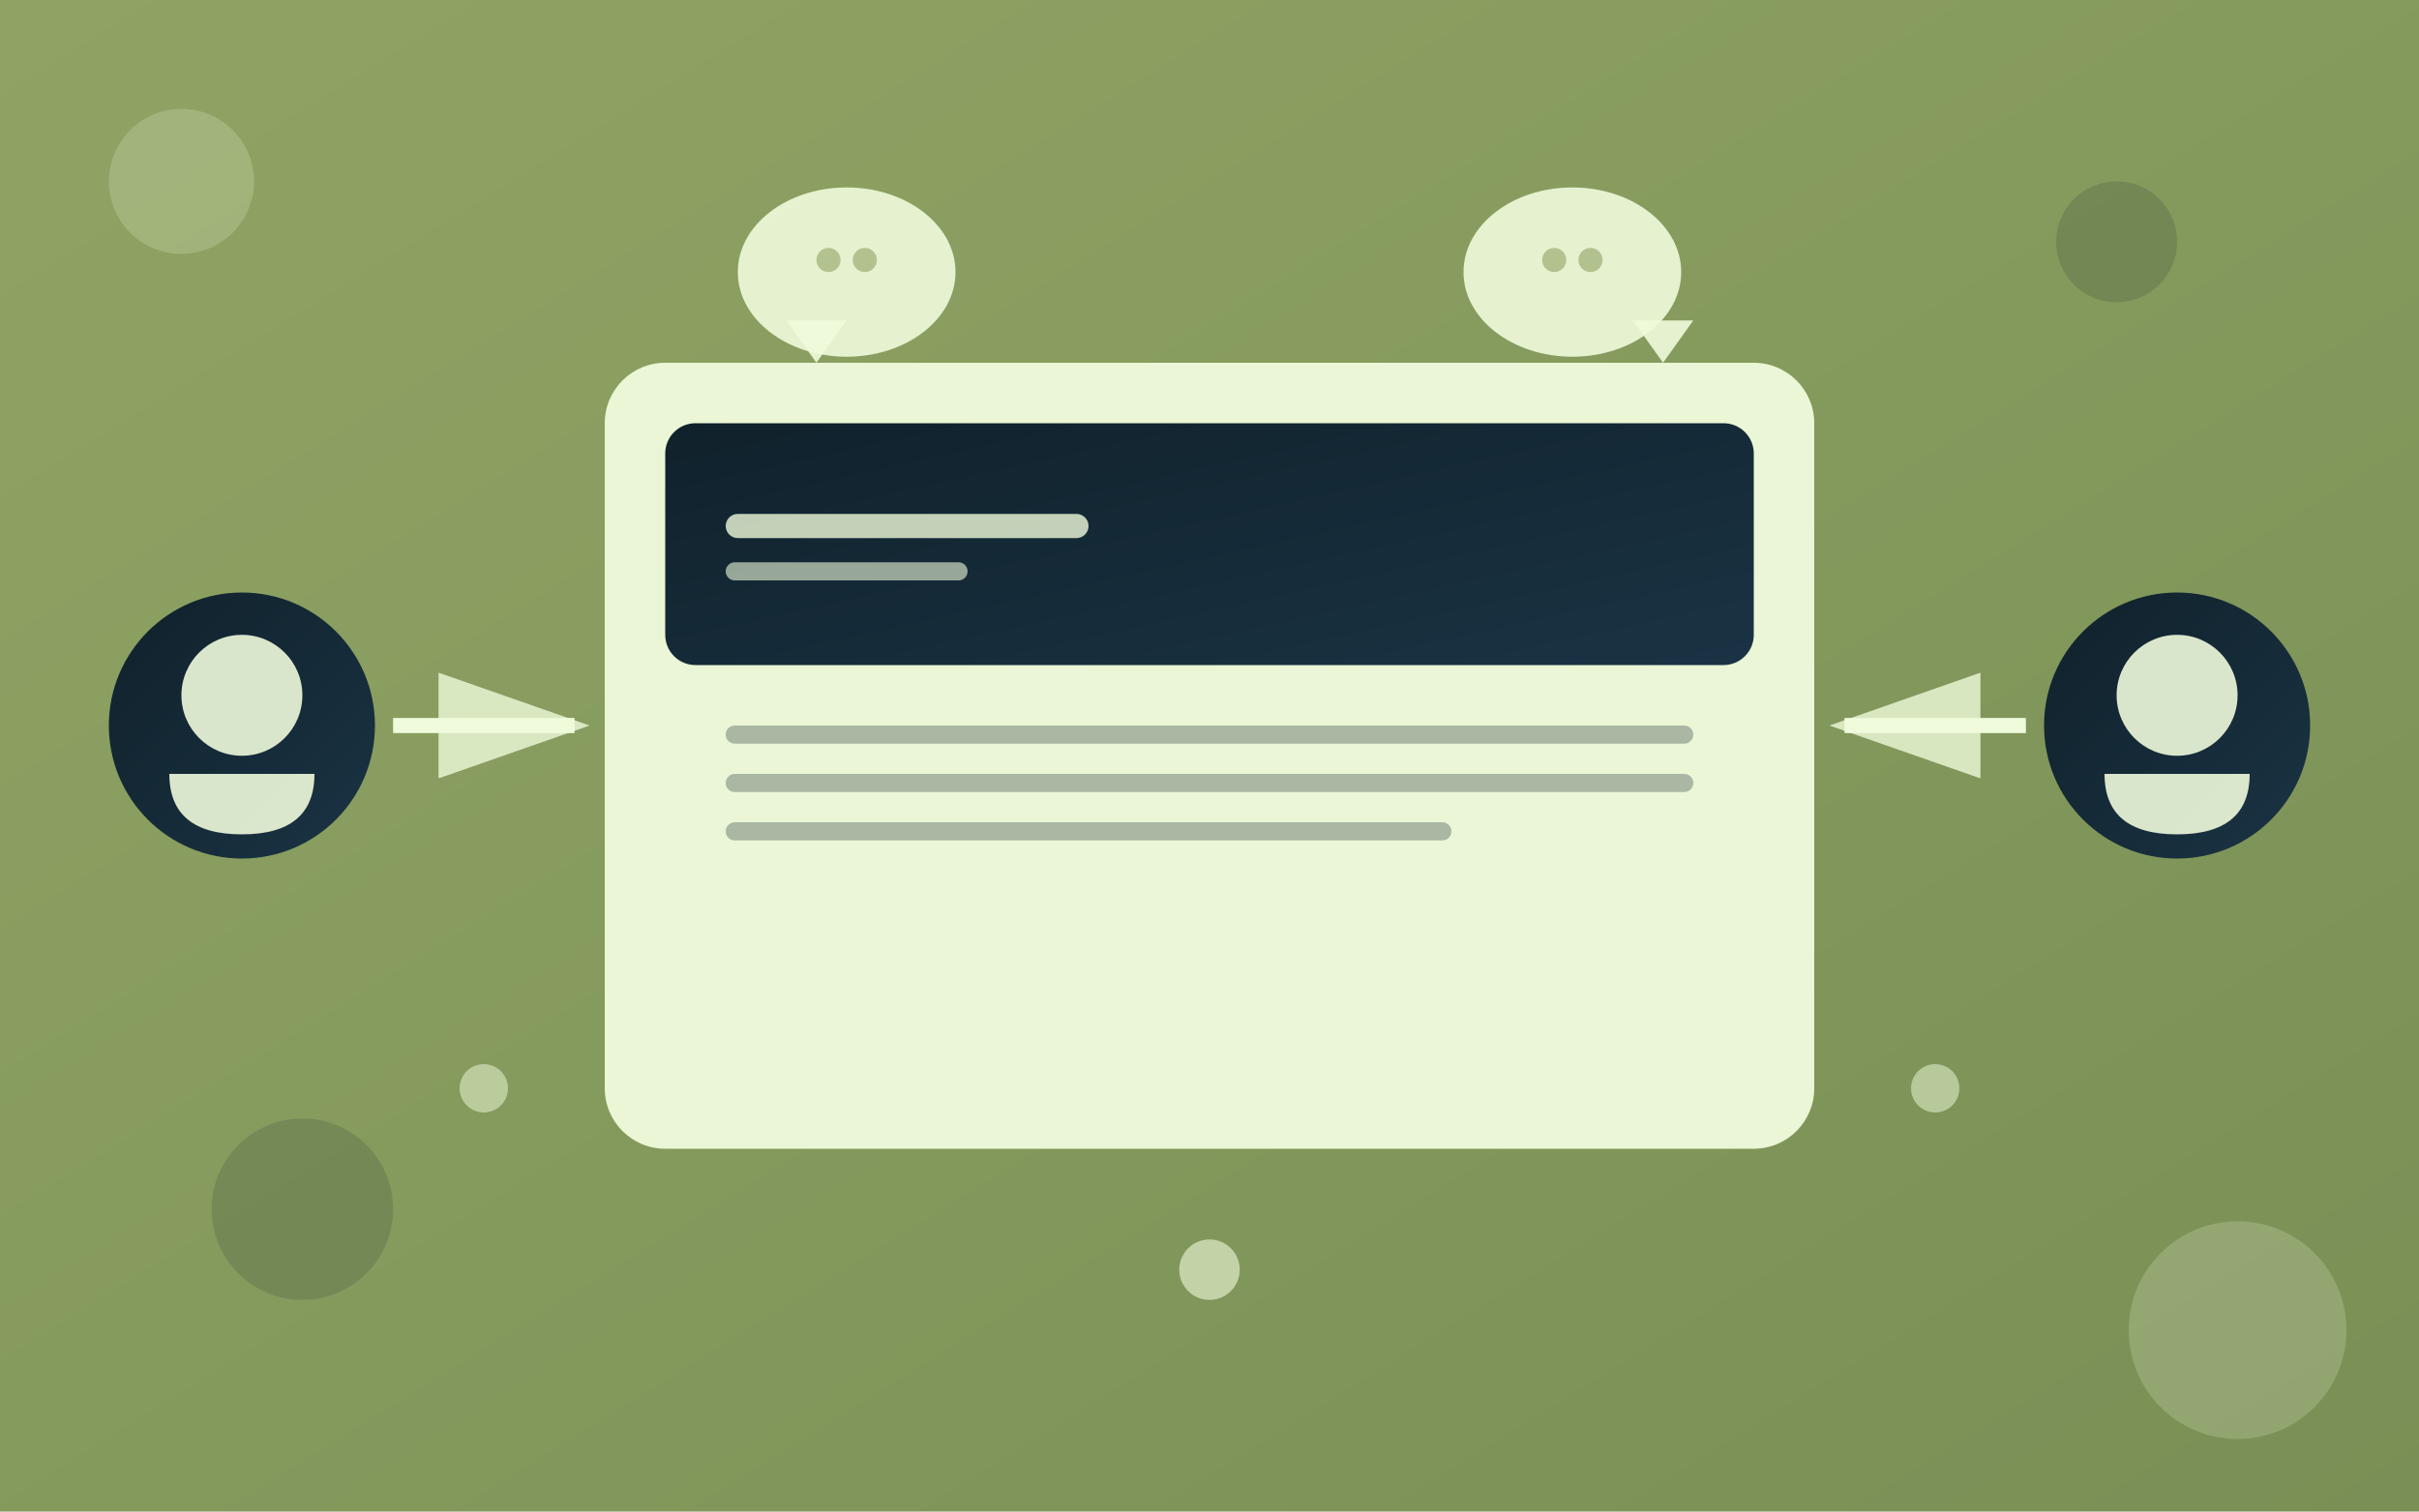
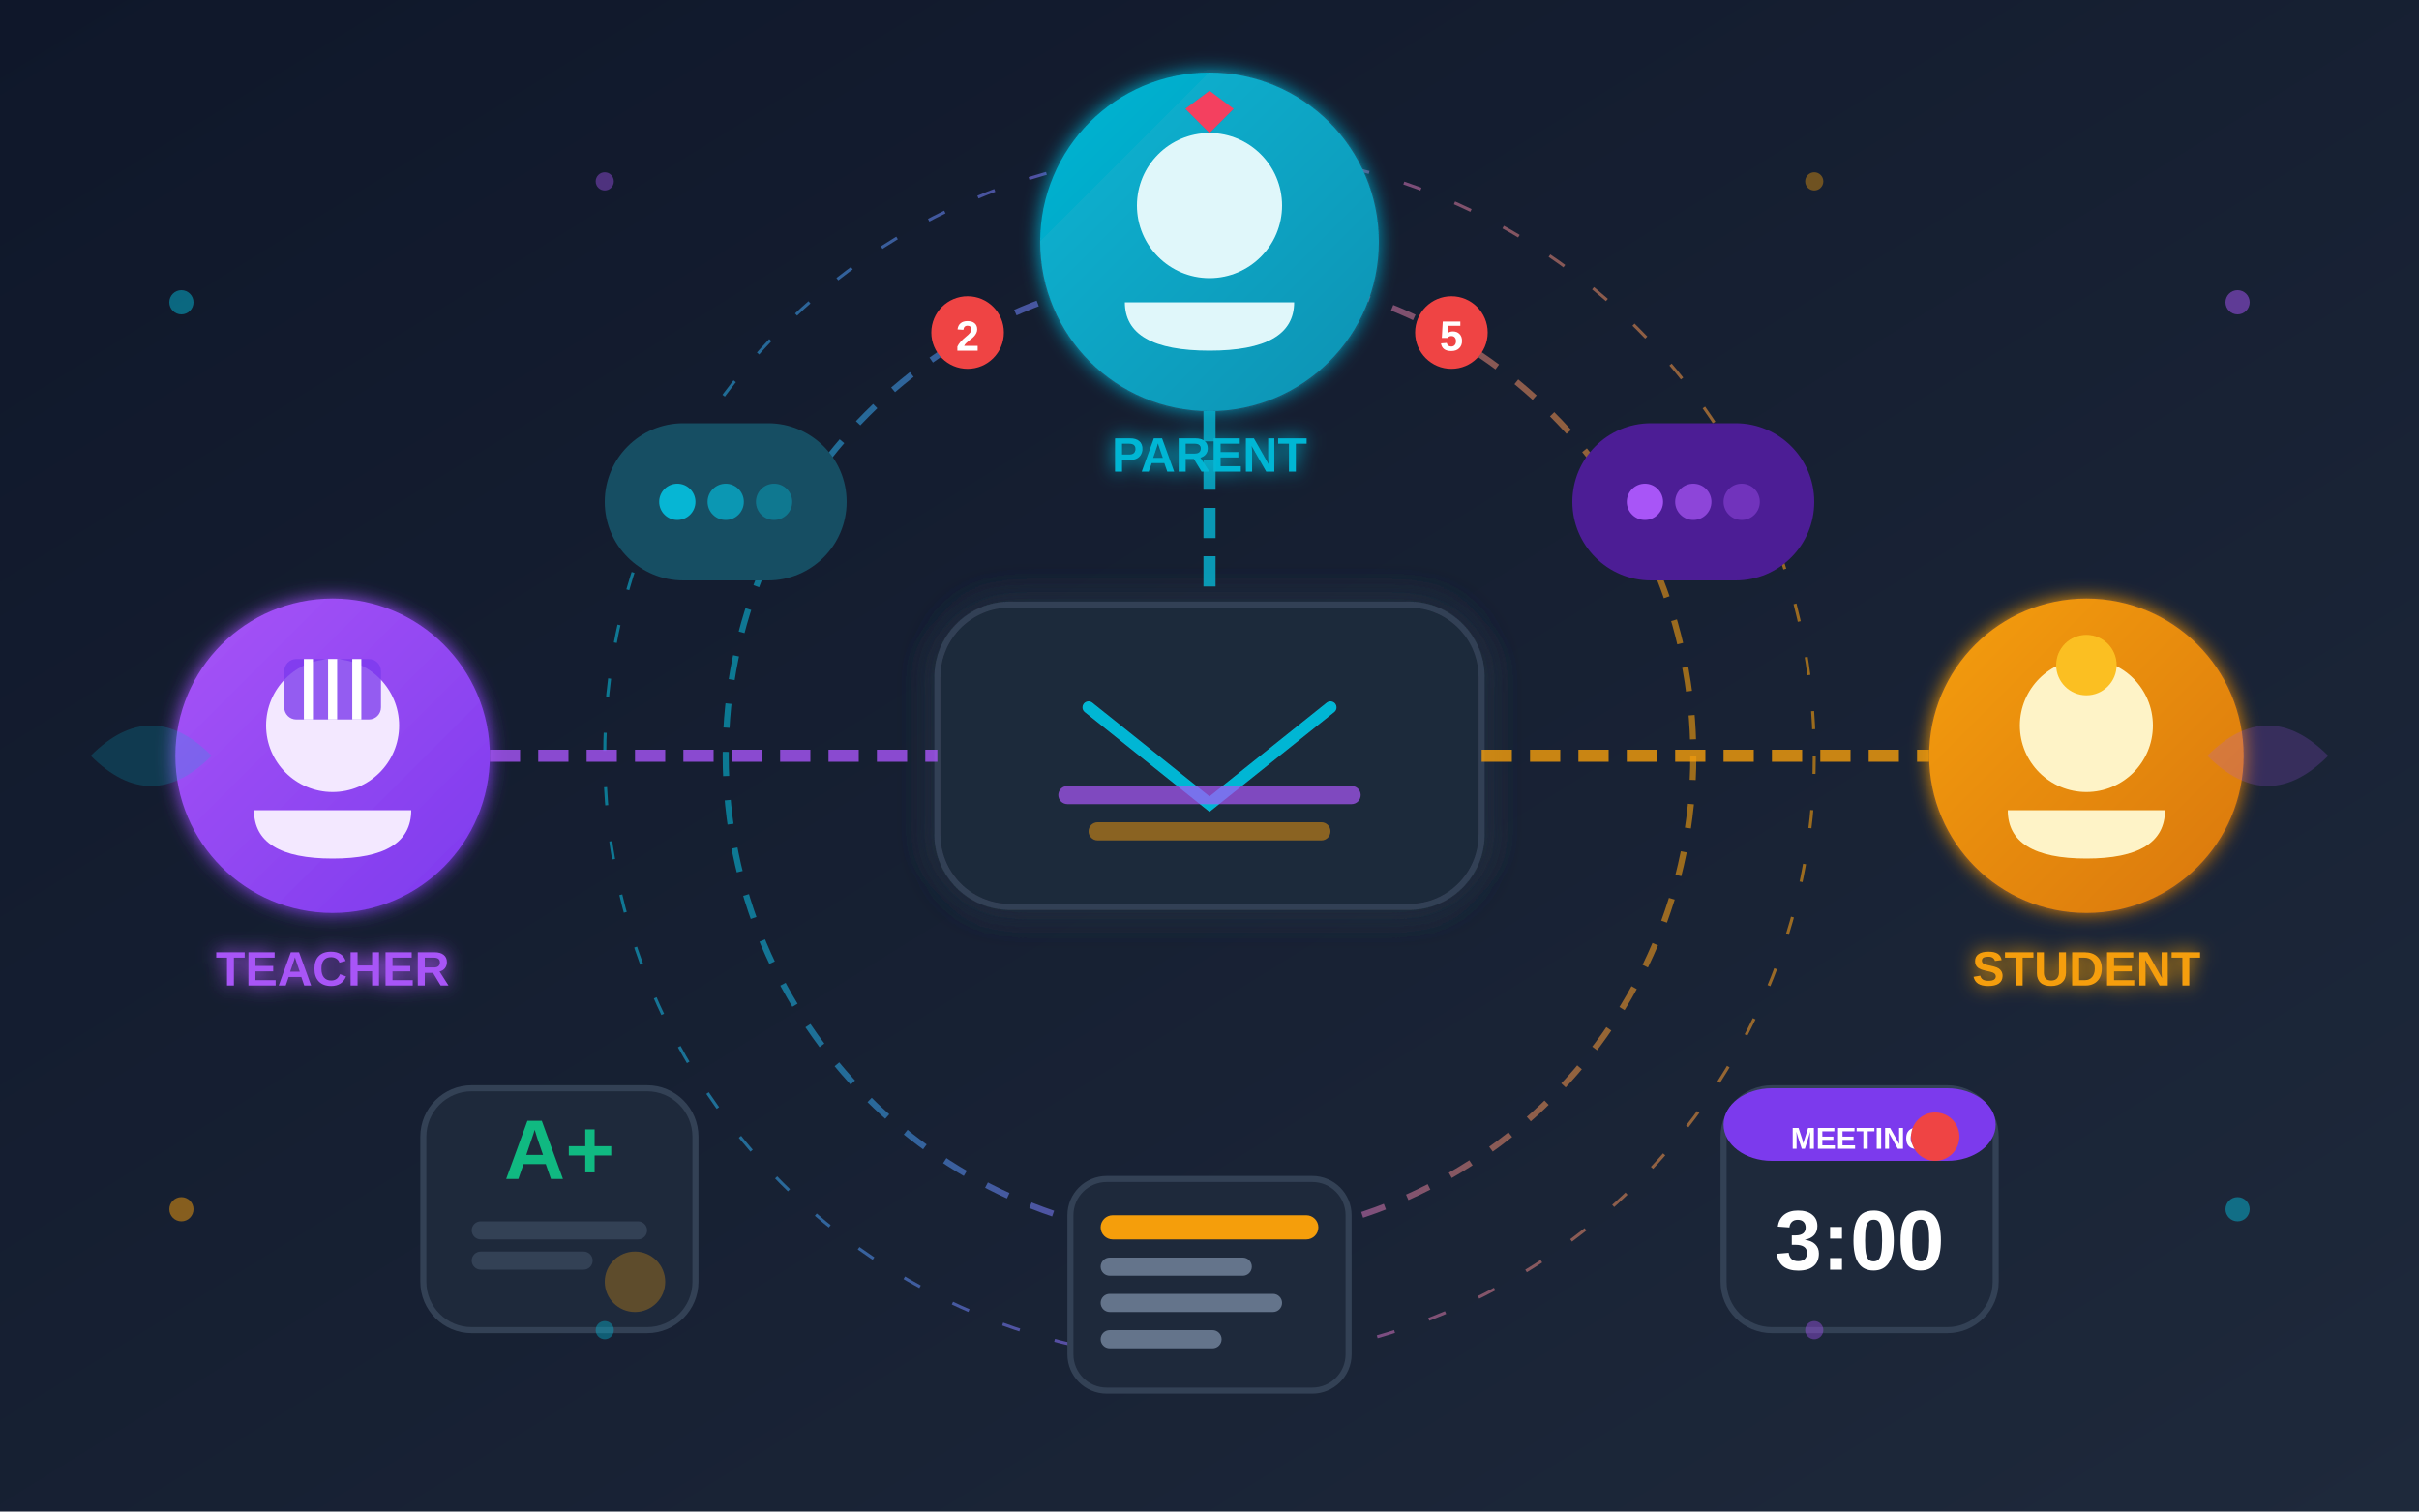
<svg xmlns="http://www.w3.org/2000/svg" width="400" height="250" viewBox="0 0 400 250">
  <defs>
    <linearGradient id="bgGradient" x1="0%" y1="0%" x2="100%" y2="100%">
-       <stop offset="0%" style="stop-color:#8FA464;stop-opacity:1" />
-       <stop offset="100%" style="stop-color:#7a8f55;stop-opacity:1" />
+       <stop offset="0%" style="stop-color:#0F172A;stop-opacity:1" />
+       <stop offset="100%" style="stop-color:#1E293B;stop-opacity:1" />
    </linearGradient>
-     <linearGradient id="accentGradient" x1="0%" y1="0%" x2="100%" y2="100%">
-       <stop offset="0%" style="stop-color:#10212B;stop-opacity:1" />
-       <stop offset="100%" style="stop-color:#1a3344;stop-opacity:1" />
+     <linearGradient id="parentGrad" x1="0%" y1="0%" x2="100%" y2="100%">
+       <stop offset="0%" style="stop-color:#06B6D4;stop-opacity:1" />
+       <stop offset="100%" style="stop-color:#0891B2;stop-opacity:1" />
    </linearGradient>
+     <linearGradient id="teacherGrad" x1="0%" y1="0%" x2="100%" y2="100%">
+       <stop offset="0%" style="stop-color:#A855F7;stop-opacity:1" />
+       <stop offset="100%" style="stop-color:#7C3AED;stop-opacity:1" />
+     </linearGradient>
+     <linearGradient id="studentGrad" x1="0%" y1="0%" x2="100%" y2="100%">
+       <stop offset="0%" style="stop-color:#F59E0B;stop-opacity:1" />
+       <stop offset="100%" style="stop-color:#D97706;stop-opacity:1" />
+     </linearGradient>
+     <linearGradient id="connectGrad" x1="0%" y1="0%" x2="100%" y2="0%">
+       <stop offset="0%" style="stop-color:#06B6D4;stop-opacity:1" />
+       <stop offset="50%" style="stop-color:#A855F7;stop-opacity:1" />
+       <stop offset="100%" style="stop-color:#F59E0B;stop-opacity:1" />
+     </linearGradient>
+     <filter id="glow" x="-50%" y="-50%" width="200%" height="200%">
+       <feGaussianBlur stdDeviation="3" result="coloredBlur" />
+       <feMerge>
+         <feMergeNode in="coloredBlur" />
+         <feMergeNode in="SourceGraphic" />
+       </feMerge>
+     </filter>
+     <filter id="softGlow" x="-50%" y="-50%" width="200%" height="200%">
+       <feGaussianBlur stdDeviation="1.5" result="coloredBlur" />
+       <feMerge>
+         <feMergeNode in="coloredBlur" />
+         <feMergeNode in="SourceGraphic" />
+       </feMerge>
+     </filter>
  </defs>
  <rect width="400" height="250" fill="url(#bgGradient)" />
-   <rect x="100" y="60" width="200" height="130" rx="10" fill="#EFFBDB" opacity="0.95" />
-   <rect x="110" y="70" width="180" height="40" rx="5" fill="url(#accentGradient)" />
-   <rect x="120" y="85" width="60" height="4" rx="2" fill="#EFFBDB" opacity="0.8" />
-   <rect x="120" y="93" width="40" height="3" rx="1.5" fill="#EFFBDB" opacity="0.6" />
-   <rect x="120" y="120" width="160" height="3" rx="1.5" fill="#10212B" opacity="0.3" />
-   <rect x="120" y="128" width="160" height="3" rx="1.5" fill="#10212B" opacity="0.3" />
-   <rect x="120" y="136" width="120" height="3" rx="1.5" fill="#10212B" opacity="0.3" />
-   <g transform="translate(40, 120)">
-     <circle cx="0" cy="0" r="22" fill="url(#accentGradient)" />
-     <circle cx="0" cy="-5" r="10" fill="#EFFBDB" opacity="0.9" />
-     <path d="M -12 8 Q -12 18 0 18 Q 12 18 12 8" fill="#EFFBDB" opacity="0.9" />
+   <g opacity="0.6">
+     <circle cx="200" cy="125" r="80" fill="none" stroke="url(#connectGrad)" stroke-width="1" stroke-dasharray="4,4">
+       <animate attributeName="stroke-dashoffset" values="0;32" dur="2s" repeatCount="indefinite" />
+     </circle>
+     <circle cx="200" cy="125" r="100" fill="none" stroke="url(#connectGrad)" stroke-width="0.5" stroke-dasharray="3,6">
+       <animate attributeName="stroke-dashoffset" values="0;-27" dur="3s" repeatCount="indefinite" />
+     </circle>
  </g>
-   <g transform="translate(360, 120)">
-     <circle cx="0" cy="0" r="22" fill="url(#accentGradient)" />
-     <circle cx="0" cy="-5" r="10" fill="#EFFBDB" opacity="0.9" />
-     <path d="M -12 8 Q -12 18 0 18 Q 12 18 12 8" fill="#EFFBDB" opacity="0.9" />
+   <g transform="translate(200, 125)" filter="url(#glow)">
+     <rect x="-45" y="-25" width="90" height="50" rx="12" fill="#1E293B" stroke="#334155" stroke-width="1" />
+     <path d="M -20 -8 L 0 8 L 20 -8" fill="none" stroke="#06B6D4" stroke-width="2" stroke-linecap="round" />
+     <rect x="-25" y="5" width="50" height="3" rx="1.5" fill="#A855F7" opacity="0.7" />
+     <rect x="-20" y="11" width="40" height="3" rx="1.5" fill="#F59E0B" opacity="0.5" />
  </g>
-   <path d="M 65 120 L 95 120" stroke="#EFFBDB" stroke-width="2.5" fill="none" marker-end="url(#arrowhead)" />
-   <path d="M 335 120 L 305 120" stroke="#EFFBDB" stroke-width="2.5" fill="none" marker-end="url(#arrowhead)" />
-   <defs>
-     <marker id="arrowhead" markerWidth="10" markerHeight="7" refX="9" refY="3.5" orient="auto">
-       <polygon points="0 0, 10 3.5, 0 7" fill="#EFFBDB" opacity="0.8" />
-     </marker>
-   </defs>
-   <g transform="translate(140, 45)">
-     <ellipse cx="0" cy="0" rx="18" ry="14" fill="#EFFBDB" opacity="0.9" />
-     <path d="M -10 8 L -5 15 L 0 8" fill="#EFFBDB" opacity="0.9" />
-     <circle cx="-3" cy="-2" r="2" fill="#8FA464" opacity="0.6" />
-     <circle cx="3" cy="-2" r="2" fill="#8FA464" opacity="0.6" />
+   <g transform="translate(200, 40)" filter="url(#softGlow)">
+     <circle cx="0" cy="0" r="28" fill="url(#parentGrad)" />
+     <circle cx="0" cy="-6" r="12" fill="#E0F7FA" />
+     <path d="M -14 10 Q -14 18 0 18 Q 14 18 14 10" fill="#E0F7FA" />
+     <path d="M 0 -18 L -4 -22 L 0 -25 L 4 -22 Z" fill="#F43F5E" />
+     <text x="0" y="38" text-anchor="middle" fill="#06B6D4" font-family="Arial" font-size="8" font-weight="bold">PARENT</text>
  </g>
-   <g transform="translate(260, 45)">
-     <ellipse cx="0" cy="0" rx="18" ry="14" fill="#EFFBDB" opacity="0.9" />
-     <path d="M 10 8 L 15 15 L 20 8" fill="#EFFBDB" opacity="0.9" />
-     <circle cx="-3" cy="-2" r="2" fill="#8FA464" opacity="0.6" />
-     <circle cx="3" cy="-2" r="2" fill="#8FA464" opacity="0.6" />
+   <g transform="translate(55, 125)" filter="url(#softGlow)">
+     <circle cx="0" cy="0" r="26" fill="url(#teacherGrad)" />
+     <circle cx="0" cy="-5" r="11" fill="#F3E8FF" />
+     <path d="M -13 9 Q -13 17 0 17 Q 13 17 13 9" fill="#F3E8FF" />
+     <rect x="-8" y="-16" width="16" height="10" rx="2" fill="#7C3AED" opacity="0.8" />
+     <line x1="-4" y1="-16" x2="-4" y2="-6" stroke="white" stroke-width="1.5" />
+     <line x1="0" y1="-16" x2="0" y2="-6" stroke="white" stroke-width="1.5" />
+     <line x1="4" y1="-16" x2="4" y2="-6" stroke="white" stroke-width="1.5" />
+     <text x="0" y="38" text-anchor="middle" fill="#A855F7" font-family="Arial" font-size="8" font-weight="bold">TEACHER</text>
  </g>
-   <circle cx="30" cy="30" r="12" fill="#EFFBDB" opacity="0.2" />
-   <circle cx="370" cy="220" r="18" fill="#EFFBDB" opacity="0.2" />
-   <circle cx="350" cy="40" r="10" fill="#10212B" opacity="0.15" />
-   <circle cx="50" cy="200" r="15" fill="#10212B" opacity="0.15" />
-   <circle cx="80" cy="180" r="4" fill="#EFFBDB" opacity="0.5" />
-   <circle cx="320" cy="180" r="4" fill="#EFFBDB" opacity="0.5" />
-   <circle cx="200" cy="210" r="5" fill="#EFFBDB" opacity="0.6" />
+   <g transform="translate(345, 125)" filter="url(#softGlow)">
+     <circle cx="0" cy="0" r="26" fill="url(#studentGrad)" />
+     <circle cx="0" cy="-5" r="11" fill="#FEF3C7" />
+     <path d="M -13 9 Q -13 17 0 17 Q 13 17 13 9" fill="#FEF3C7" />
+     <path d="M 0 -18 L -3 -13 L 3 -13 Z" fill="#FBBF24" />
+     <circle cx="0" cy="-15" r="5" fill="#FBBF24" />
+     <text x="0" y="38" text-anchor="middle" fill="#F59E0B" font-family="Arial" font-size="8" font-weight="bold">STUDENT</text>
+   </g>
+   <path d="M 200 68 L 200 100" stroke="#06B6D4" stroke-width="2" stroke-dasharray="5,3" opacity="0.8">
+     <animate attributeName="stroke-dashoffset" values="0;-16" dur="1s" repeatCount="indefinite" />
+   </path>
+   <path d="M 81 125 L 155 125" stroke="#A855F7" stroke-width="2" stroke-dasharray="5,3" opacity="0.8">
+     <animate attributeName="stroke-dashoffset" values="0;-16" dur="1s" repeatCount="indefinite" />
+   </path>
+   <path d="M 245 125 L 319 125" stroke="#F59E0B" stroke-width="2" stroke-dasharray="5,3" opacity="0.8">
+     <animate attributeName="stroke-dashoffset" values="0;-16" dur="1s" repeatCount="indefinite" />
+   </path>
+   <g transform="translate(100, 70)">
+     <rect x="0" y="0" width="40" height="26" rx="13" fill="#164E63">
+       <animate attributeName="opacity" values="1;0.6;1" dur="2s" repeatCount="indefinite" />
+     </rect>
+     <circle cx="12" cy="13" r="3" fill="#06B6D4" />
+     <circle cx="20" cy="13" r="3" fill="#06B6D4" opacity="0.7" />
+     <circle cx="28" cy="13" r="3" fill="#06B6D4" opacity="0.4" />
+   </g>
+   <g transform="translate(260, 70)">
+     <rect x="0" y="0" width="40" height="26" rx="13" fill="#4C1D95">
+       <animate attributeName="opacity" values="1;0.6;1" dur="2s" repeatCount="indefinite" begin="0.5s" />
+     </rect>
+     <circle cx="12" cy="13" r="3" fill="#A855F7" />
+     <circle cx="20" cy="13" r="3" fill="#A855F7" opacity="0.7" />
+     <circle cx="28" cy="13" r="3" fill="#A855F7" opacity="0.4" />
+   </g>
+   <g transform="translate(70, 180)">
+     <rect x="0" y="0" width="45" height="40" rx="8" fill="#1E293B" stroke="#334155" stroke-width="1" />
+     <text x="22.5" y="15" text-anchor="middle" fill="#10B981" font-family="Arial" font-size="14" font-weight="bold">A+</text>
+     <rect x="8" y="22" width="29" height="3" rx="1.5" fill="#334155" />
+     <rect x="8" y="27" width="20" height="3" rx="1.5" fill="#334155" />
+     <circle cx="35" cy="32" r="5" fill="#F59E0B" opacity="0.3" />
+   </g>
+   <g transform="translate(285, 180)">
+     <rect x="0" y="0" width="45" height="40" rx="8" fill="#1E293B" stroke="#334155" stroke-width="1" />
+     <rect x="0" y="0" width="45" height="12" rx="8" fill="#7C3AED" />
+     <text x="22.5" y="10" text-anchor="middle" fill="white" font-family="Arial" font-size="5" font-weight="bold">MEETING</text>
+     <text x="22.5" y="30" text-anchor="middle" fill="white" font-family="Arial" font-size="14" font-weight="bold">3:00</text>
+     <circle cx="35" cy="8" r="4" fill="#EF4444">
+       <animate attributeName="r" values="4;5;4" dur="1.5s" repeatCount="indefinite" />
+     </circle>
+   </g>
+   <g transform="translate(177, 195)">
+     <rect x="0" y="0" width="46" height="35" rx="6" fill="#1E293B" stroke="#334155" stroke-width="1" />
+     <rect x="5" y="6" width="36" height="4" rx="2" fill="#F59E0B" />
+     <rect x="5" y="13" width="25" height="3" rx="1.5" fill="#64748B" />
+     <rect x="5" y="19" width="30" height="3" rx="1.5" fill="#64748B" />
+     <rect x="5" y="25" width="20" height="3" rx="1.5" fill="#64748B" />
+   </g>
+   <circle cx="160" cy="55" r="6" fill="#EF4444">
+     <animate attributeName="r" values="6;8;6" dur="1s" repeatCount="indefinite" />
+   </circle>
+   <text x="160" y="58" text-anchor="middle" fill="white" font-family="Arial" font-size="7" font-weight="bold">2</text>
+   <circle cx="240" cy="55" r="6" fill="#EF4444">
+     <animate attributeName="r" values="6;8;6" dur="1s" repeatCount="indefinite" begin="0.3s" />
+   </circle>
+   <text x="240" y="58" text-anchor="middle" fill="white" font-family="Arial" font-size="7" font-weight="bold">5</text>
+   <circle cx="30" cy="50" r="2" fill="#06B6D4" opacity="0.5" />
+   <circle cx="370" cy="50" r="2" fill="#A855F7" opacity="0.5" />
+   <circle cx="30" cy="200" r="2" fill="#F59E0B" opacity="0.5" />
+   <circle cx="370" cy="200" r="2" fill="#06B6D4" opacity="0.5" />
+   <circle cx="100" cy="30" r="1.5" fill="#A855F7" opacity="0.4" />
+   <circle cx="300" cy="30" r="1.5" fill="#F59E0B" opacity="0.4" />
+   <circle cx="100" cy="220" r="1.5" fill="#06B6D4" opacity="0.4" />
+   <circle cx="300" cy="220" r="1.5" fill="#A855F7" opacity="0.4" />
+   <path d="M 15 125 Q 25 115 35 125 Q 25 135 15 125" fill="#06B6D4" opacity="0.2" />
+   <path d="M 365 125 Q 375 115 385 125 Q 375 135 365 125" fill="#A855F7" opacity="0.2" />
</svg>
